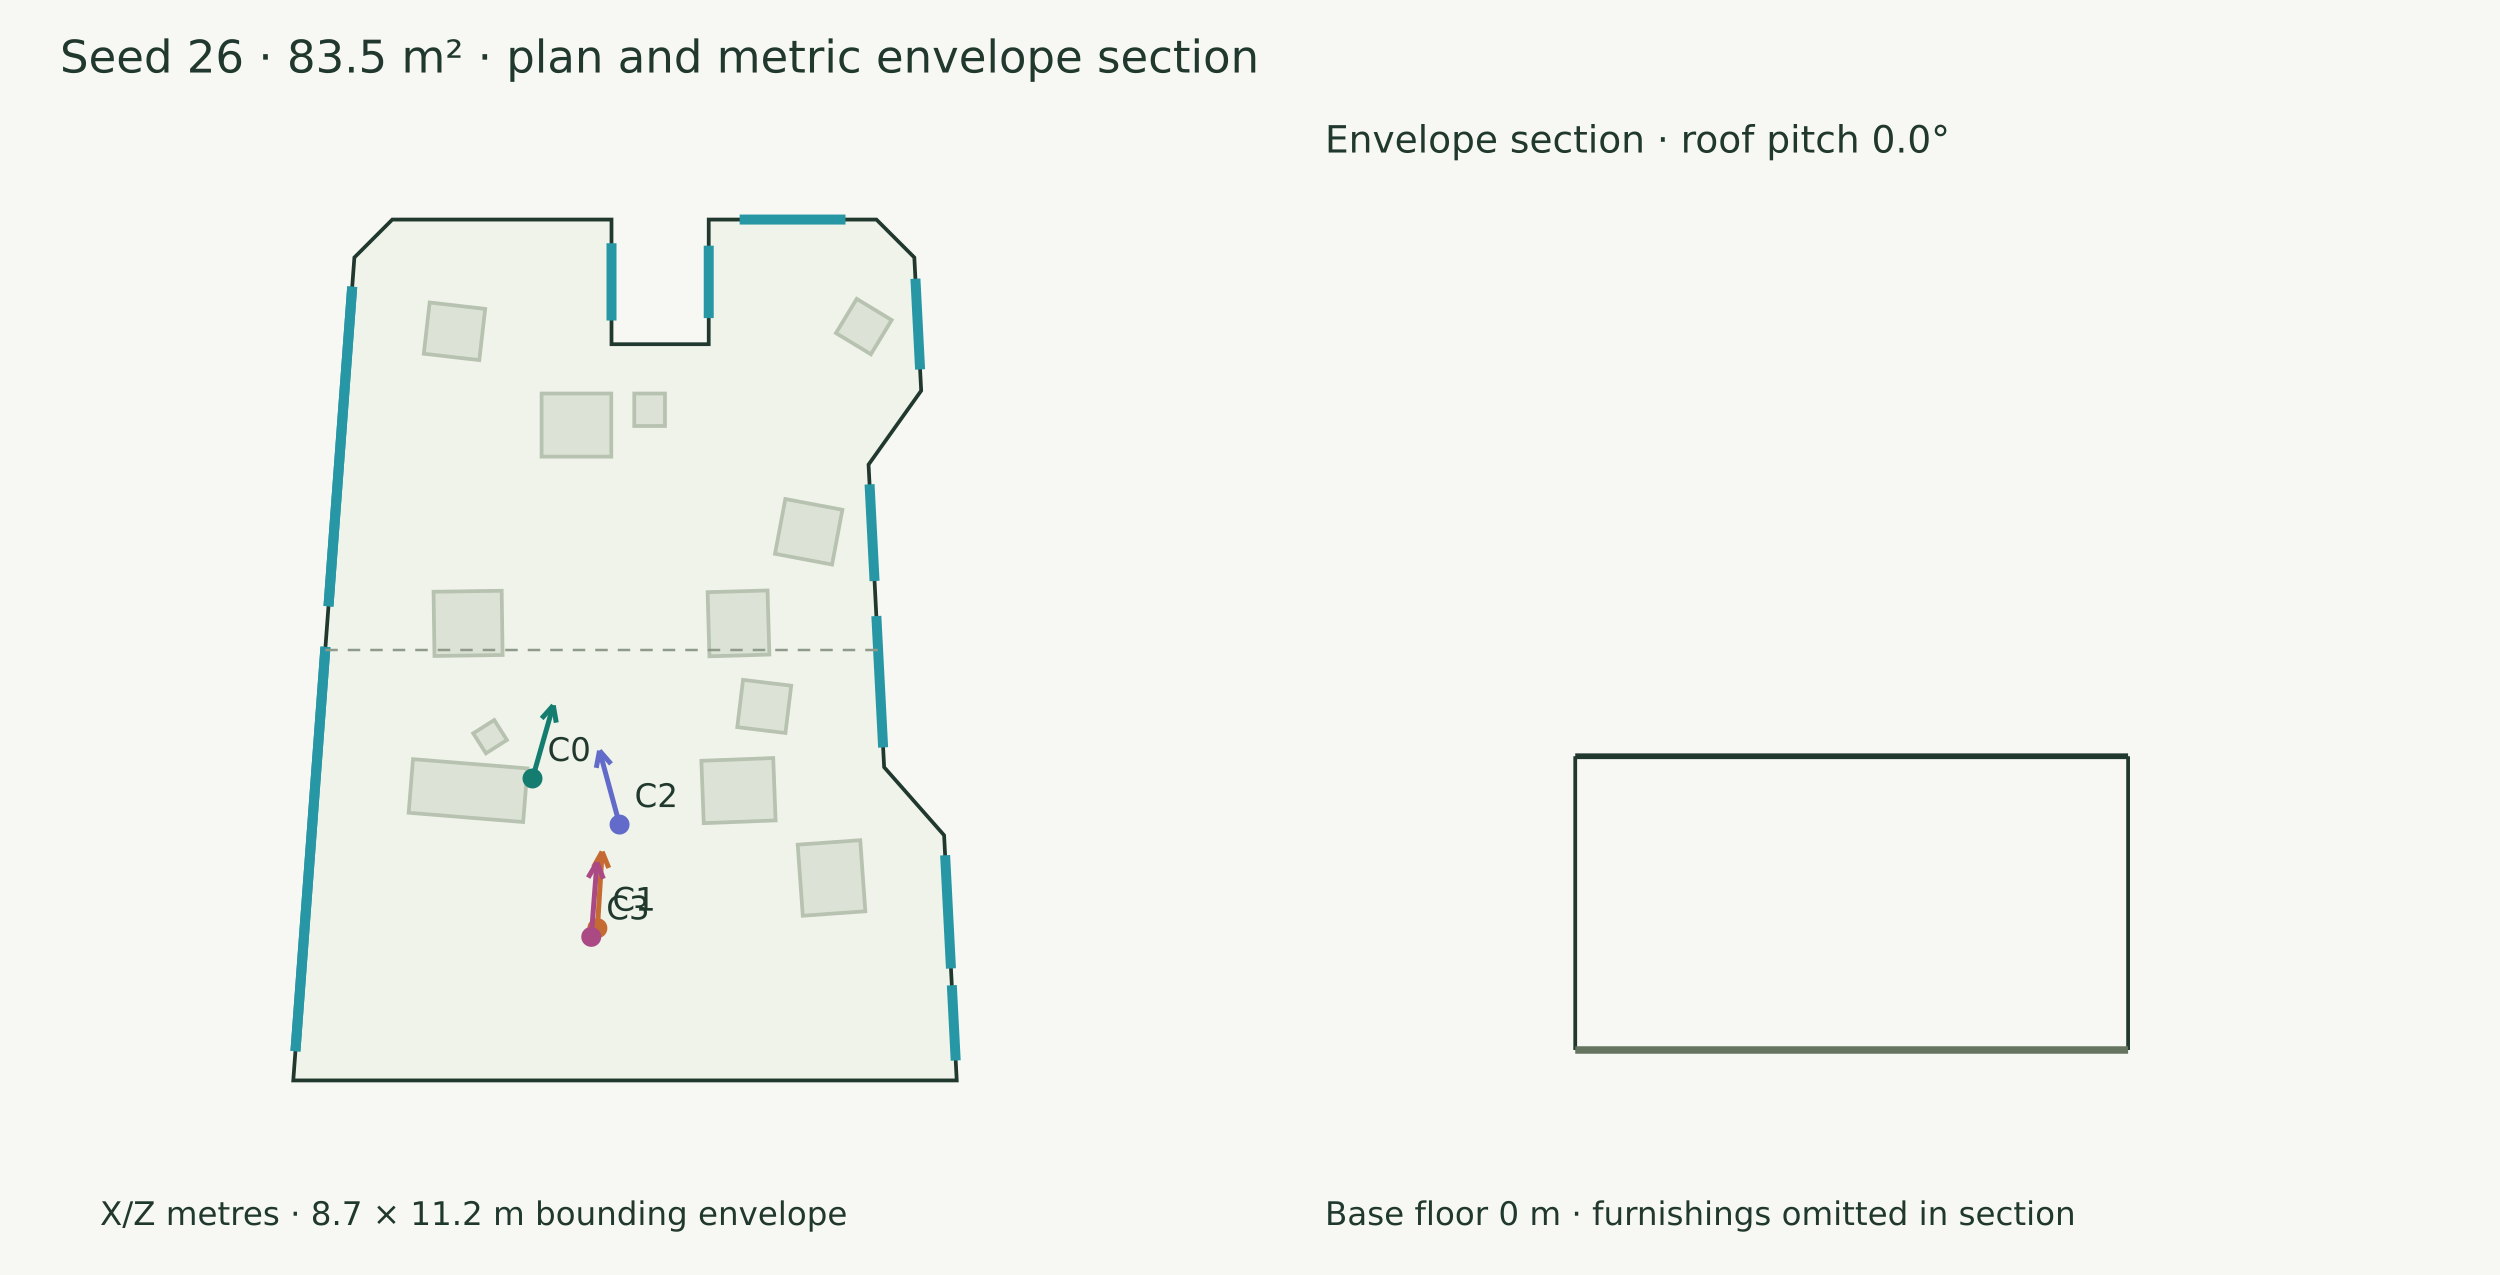
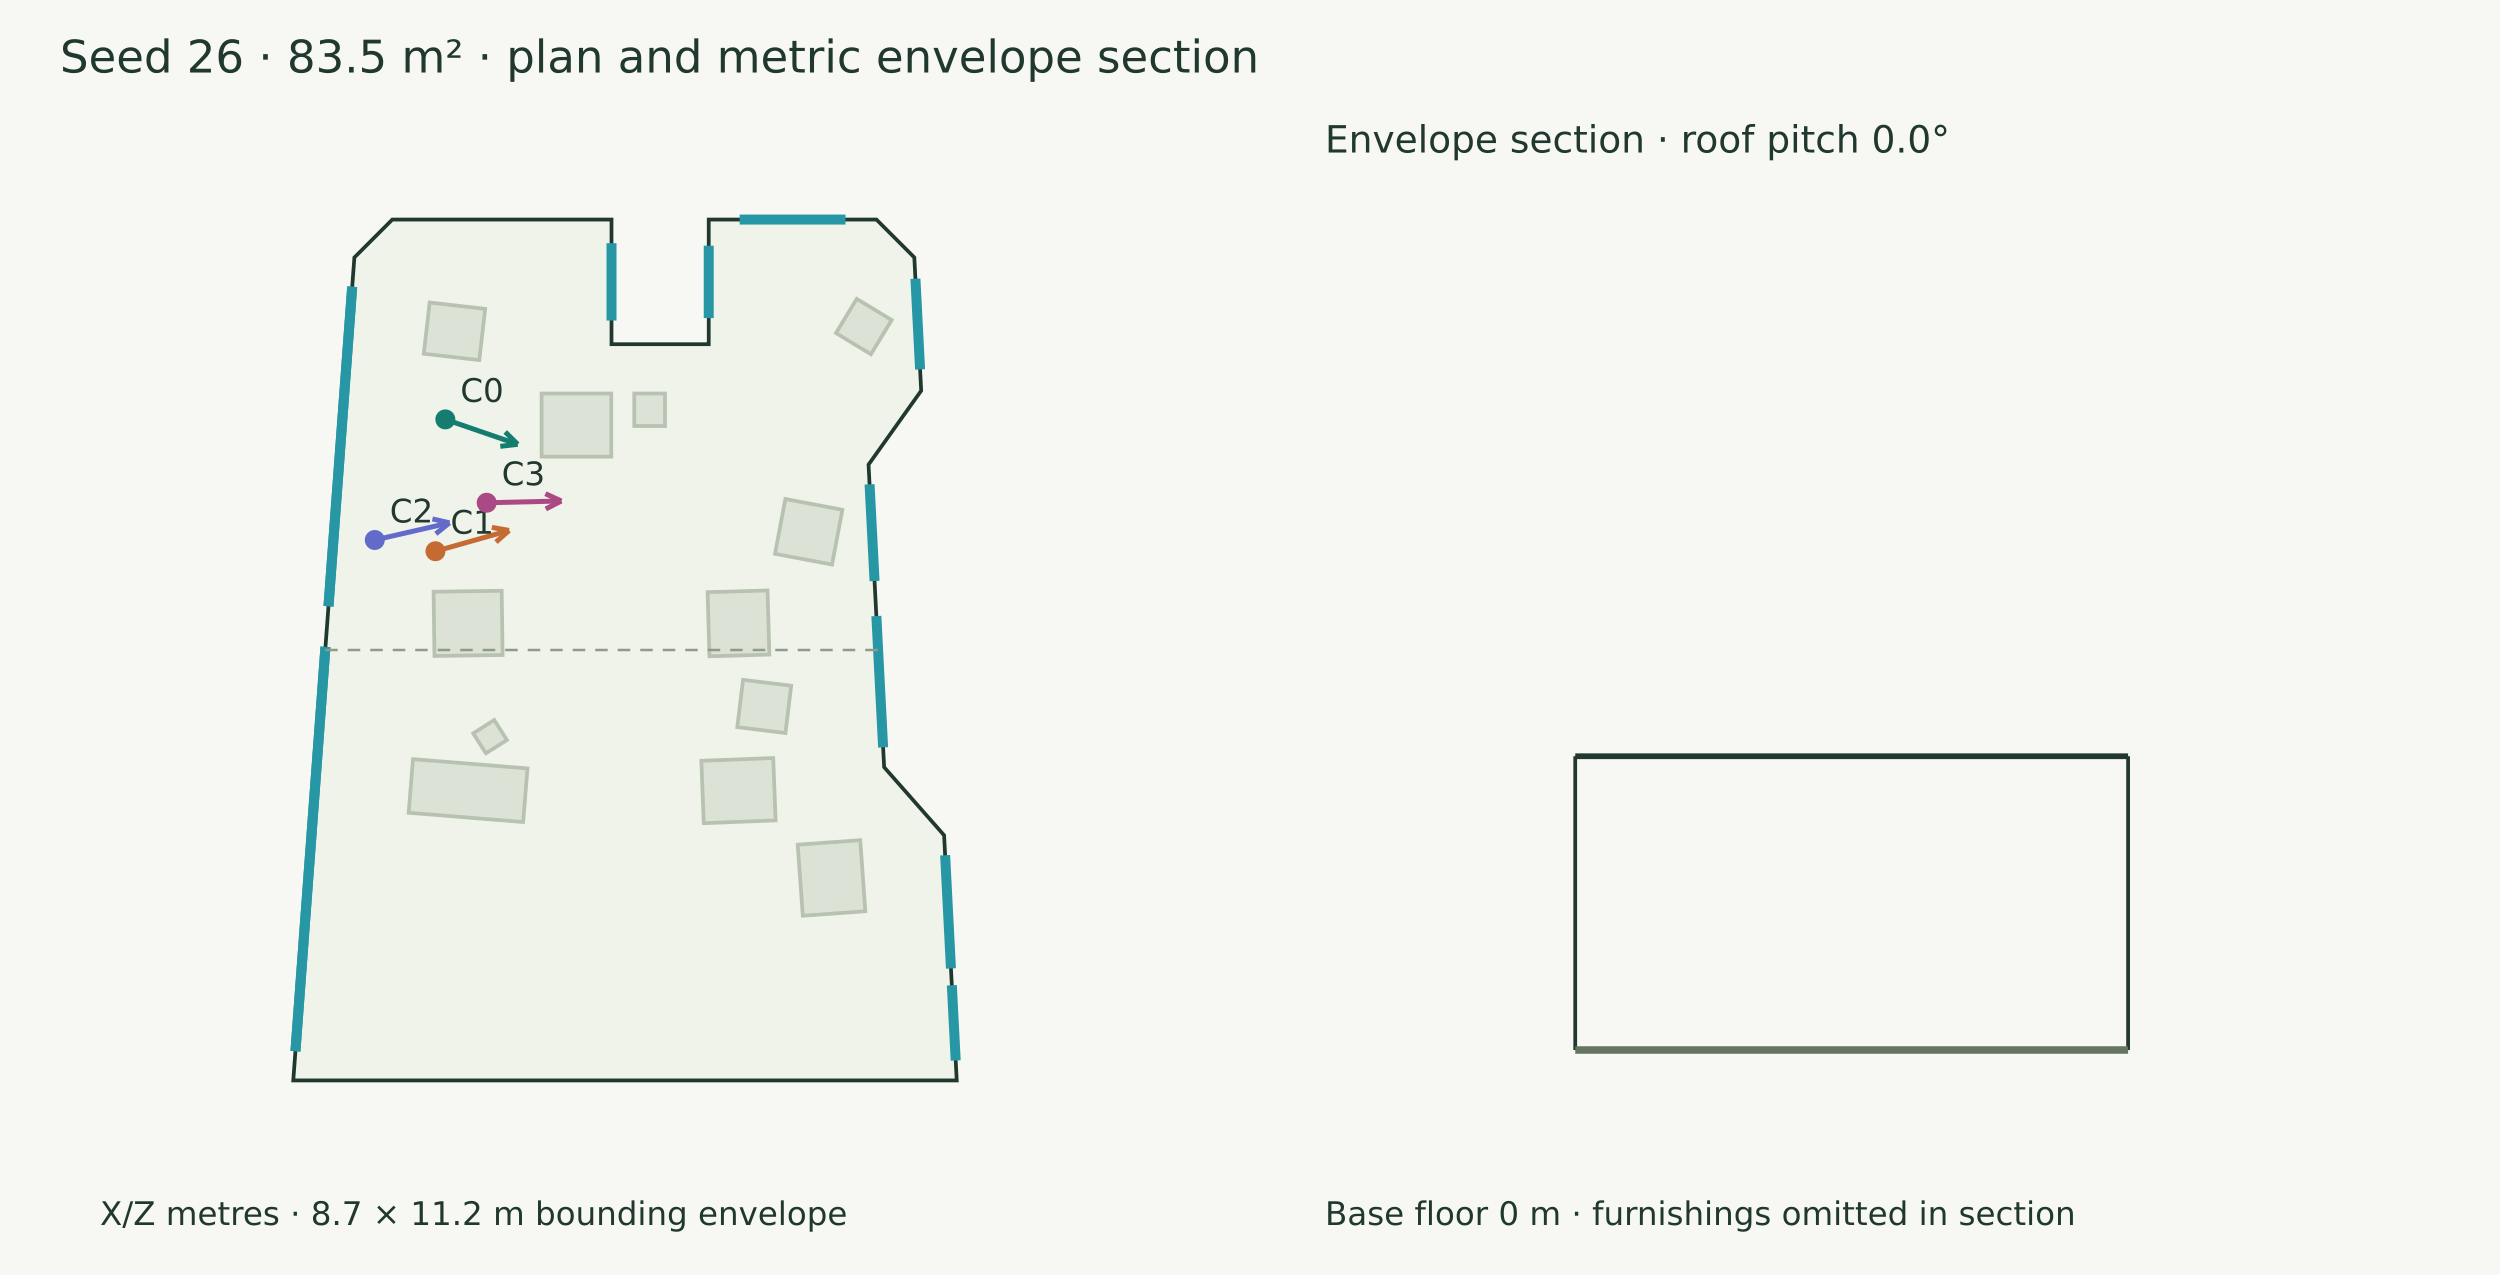
<svg xmlns="http://www.w3.org/2000/svg" width="1000" height="510" viewBox="0 0 1000 510">
  <rect width="100%" height="100%" fill="#f7f8f3" />
  <g font-family="DejaVu Sans" fill="#20382e">
    <text x="24.000" y="29.000" font-size="18">Seed 26 · 83.5 m² · plan and metric envelope section</text>
    <polygon points="156.918,87.824 244.602,87.824 244.602,137.683 283.491,137.683 283.491,87.824 350.564,87.824 365.728,102.988 368.474,156.276 347.418,185.834 353.656,306.879 377.640,334.116 382.694,432.176 117.306,432.176 141.754,102.988" fill="#eff3e9" stroke="#20382e" stroke-width="1.5" />
    <polygon points="216.642,157.406 244.513,157.406 244.513,182.655 216.642,182.655" fill="#dce3d6" stroke="#b7c2b0" stroke-width="1.5" />
    <polygon points="253.708,157.406 265.983,157.406 265.983,170.396 253.708,170.396" fill="#dce3d6" stroke="#b7c2b0" stroke-width="1.5" />
    <polygon points="173.422,236.705 200.668,236.310 201.040,261.993 173.794,262.388" fill="#dce3d6" stroke="#b7c2b0" stroke-width="1.5" />
    <polygon points="283.045,236.870 307.009,236.185 307.742,261.829 283.778,262.514" fill="#dce3d6" stroke="#b7c2b0" stroke-width="1.5" />
    <polygon points="165.203,303.666 210.993,307.370 209.259,328.813 163.468,325.109" fill="#dce3d6" stroke="#b7c2b0" stroke-width="1.5" />
    <polygon points="280.547,304.319 309.284,303.217 310.240,328.160 281.503,329.262" fill="#dce3d6" stroke="#b7c2b0" stroke-width="1.5" />
    <polygon points="321.119,366.292 319.084,337.870 344.093,336.079 346.128,364.502" fill="#dce3d6" stroke="#b7c2b0" stroke-width="1.5" />
    <polygon points="197.691,287.999 202.767,295.997 194.369,301.326 189.293,293.329" fill="#dce3d6" stroke="#b7c2b0" stroke-width="1.5" />
    <polygon points="169.509,141.490 171.866,121.007 194.073,123.562 191.716,144.045" fill="#dce3d6" stroke="#b7c2b0" stroke-width="1.5" />
    <polygon points="316.477,274.291 314.171,293.203 294.913,290.855 297.219,271.943" fill="#dce3d6" stroke="#b7c2b0" stroke-width="1.5" />
    <polygon points="314.140,199.614 336.950,203.919 332.815,225.825 310.005,221.520" fill="#dce3d6" stroke="#b7c2b0" stroke-width="1.5" />
    <polygon points="334.386,133.223 342.696,119.549 356.661,128.035 348.351,141.710" fill="#dce3d6" stroke="#b7c2b0" stroke-width="1.5" />
    <path d="M244.602,97.294 L244.602,128.213" stroke="#2797a5" stroke-width="4" fill="none" />
    <path d="M283.491,127.239 L283.491,98.268" stroke="#2797a5" stroke-width="4" fill="none" />
    <path d="M295.855,87.824 L338.200,87.824" stroke="#2797a5" stroke-width="4" fill="none" />
    <path d="M366.166,111.488 L368.036,147.776" stroke="#2797a5" stroke-width="4" fill="none" />
    <path d="M347.825,193.739 L349.818,232.405" stroke="#2797a5" stroke-width="4" fill="none" />
    <path d="M350.540,246.415 L353.249,298.975" stroke="#2797a5" stroke-width="4" fill="none" />
    <path d="M378.051,342.097 L380.385,387.389" stroke="#2797a5" stroke-width="4" fill="none" />
    <path d="M380.731,394.101 L382.282,424.195" stroke="#2797a5" stroke-width="4" fill="none" />
    <path d="M118.175,420.488 L130.186,258.757" stroke="#2797a5" stroke-width="4" fill="none" />
    <path d="M118.175,420.488 L130.186,258.757" stroke="#2797a5" stroke-width="4" fill="none" />
    <path d="M131.391,242.522 L140.886,114.676" stroke="#2797a5" stroke-width="4" fill="none" />
    <path d="M131.391,242.522 L140.886,114.676" stroke="#2797a5" stroke-width="4" fill="none" />
-     <path d="M213.005,311.391 L221.309,282.161" stroke="#147d70" stroke-width="2" fill="none" />
-     <path d="M221.309,282.161 L222.515,289.056" stroke="#147d70" stroke-width="2" fill="none" />
-     <path d="M221.309,282.161 L216.658,287.392" stroke="#147d70" stroke-width="2" fill="none" />
-     <circle cx="213.005" cy="311.391" r="4" fill="#147d70" />
-     <text x="219.005" y="304.391" font-size="13">C0</text>
-     <path d="M238.957,371.278 L240.853,340.697" stroke="#c56a33" stroke-width="2" fill="none" />
-     <path d="M240.853,340.697 L243.502,347.177" stroke="#c56a33" stroke-width="2" fill="none" />
-     <path d="M240.853,340.697 L237.424,346.800" stroke="#c56a33" stroke-width="2" fill="none" />
-     <circle cx="238.957" cy="371.278" r="4" fill="#c56a33" />
-     <text x="244.957" y="364.278" font-size="13">C1</text>
-     <path d="M247.821,329.827 L239.801,300.270" stroke="#626aca" stroke-width="2" fill="none" />
-     <path d="M239.801,300.270 L244.390,305.555" stroke="#626aca" stroke-width="2" fill="none" />
-     <path d="M239.801,300.270 L238.513,307.150" stroke="#626aca" stroke-width="2" fill="none" />
-     <circle cx="247.821" cy="329.827" r="4" fill="#626aca" />
-     <text x="253.821" y="322.827" font-size="13">C2</text>
-     <path d="M236.499,374.749 L238.790,344.993" stroke="#aa4984" stroke-width="2" fill="none" />
-     <path d="M238.790,344.993 L241.342,351.511" stroke="#aa4984" stroke-width="2" fill="none" />
-     <path d="M238.790,344.993 L235.270,351.044" stroke="#aa4984" stroke-width="2" fill="none" />
-     <circle cx="236.499" cy="374.749" r="4" fill="#aa4984" />
-     <text x="242.499" y="367.749" font-size="13">C3</text>
+     <path d="M178.137,167.760 L207.062,177.713" stroke="#147d70" stroke-width="2" fill="none" />
+     <path d="M207.062,177.713 L200.111,178.541" stroke="#147d70" stroke-width="2" fill="none" />
+     <path d="M207.062,177.713 L202.092,172.783" stroke="#147d70" stroke-width="2" fill="none" />
+     <circle cx="178.137" cy="167.76" r="4" fill="#147d70" />
+     <text x="184.137" y="160.760" font-size="13">C0</text>
+     <path d="M174.179,220.498 L203.630,212.187" stroke="#c56a33" stroke-width="2" fill="none" />
+     <path d="M203.630,212.187 L198.391,216.829" stroke="#c56a33" stroke-width="2" fill="none" />
+     <path d="M203.630,212.187 L196.737,210.969" stroke="#c56a33" stroke-width="2" fill="none" />
+     <circle cx="174.179" cy="220.498" r="4" fill="#c56a33" />
+     <text x="180.179" y="213.498" font-size="13">C1</text>
+     <path d="M149.916,215.993 L179.787,209.138" stroke="#626aca" stroke-width="2" fill="none" />
+     <path d="M179.787,209.138 L174.325,213.516" stroke="#626aca" stroke-width="2" fill="none" />
+     <path d="M179.787,209.138 L172.963,207.580" stroke="#626aca" stroke-width="2" fill="none" />
+     <circle cx="149.916" cy="215.993" r="4" fill="#626aca" />
+     <text x="155.916" y="208.993" font-size="13">C2</text>
+     <path d="M194.674,201.100 L224.526,200.394" stroke="#aa4984" stroke-width="2" fill="none" />
+     <path d="M224.526,200.394 L218.297,203.587" stroke="#aa4984" stroke-width="2" fill="none" />
+     <path d="M224.526,200.394 L218.153,197.499" stroke="#aa4984" stroke-width="2" fill="none" />
+     <circle cx="194.674" cy="201.1" r="4" fill="#aa4984" />
+     <text x="200.674" y="194.100" font-size="13">C3</text>
    <text x="40.000" y="490.000" font-size="13">X/Z metres · 8.7 × 11.2 m bounding envelope</text>
    <path d="M130.093,260.000 L351.240,260.000" stroke="#909a8b" stroke-width="1" stroke-dasharray="5 4" fill="none" />
    <path d="M630.093,302.499 L851.240,302.499" stroke="#20382e" stroke-width="2.3" fill="none" />
    <path d="M630.093,420.000 L630.093,302.499" stroke="#20382e" stroke-width="1.5" fill="none" />
    <path d="M851.240,420.000 L851.240,302.499" stroke="#20382e" stroke-width="1.5" fill="none" />
    <path d="M630.093,420.000 L851.240,420.000" stroke="#65745f" stroke-width="3" fill="none" />
    <path d="M630.093,420.000 L630.093,420.000" stroke="#8d9a85" stroke-width="1" fill="none" />
    <path d="M851.240,420.000 L851.240,420.000" stroke="#8d9a85" stroke-width="1" fill="none" />
    <text x="530.000" y="61.000" font-size="15">Envelope section · roof pitch 0.0°</text>
    <text x="530.000" y="490.000" font-size="13">Base floor 0 m · furnishings omitted in section</text>
  </g>
</svg>
